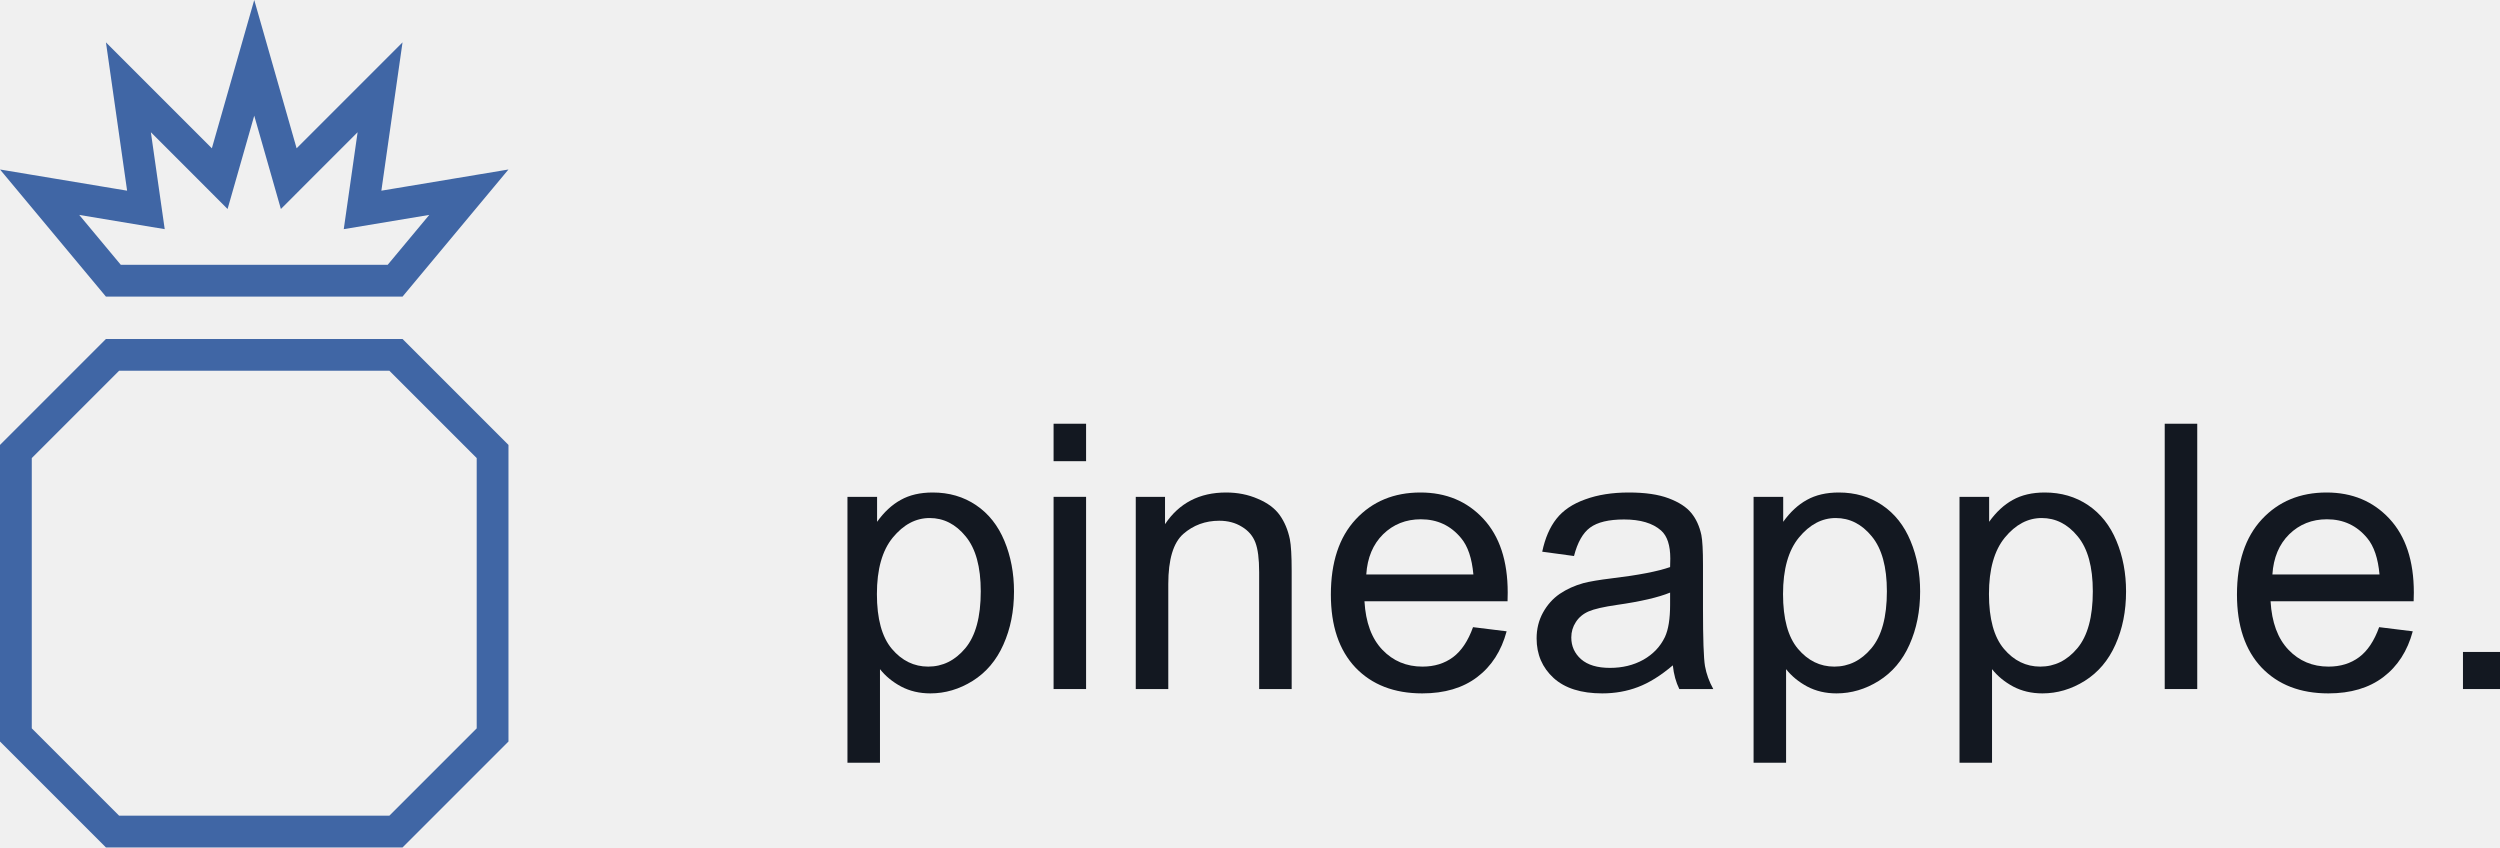
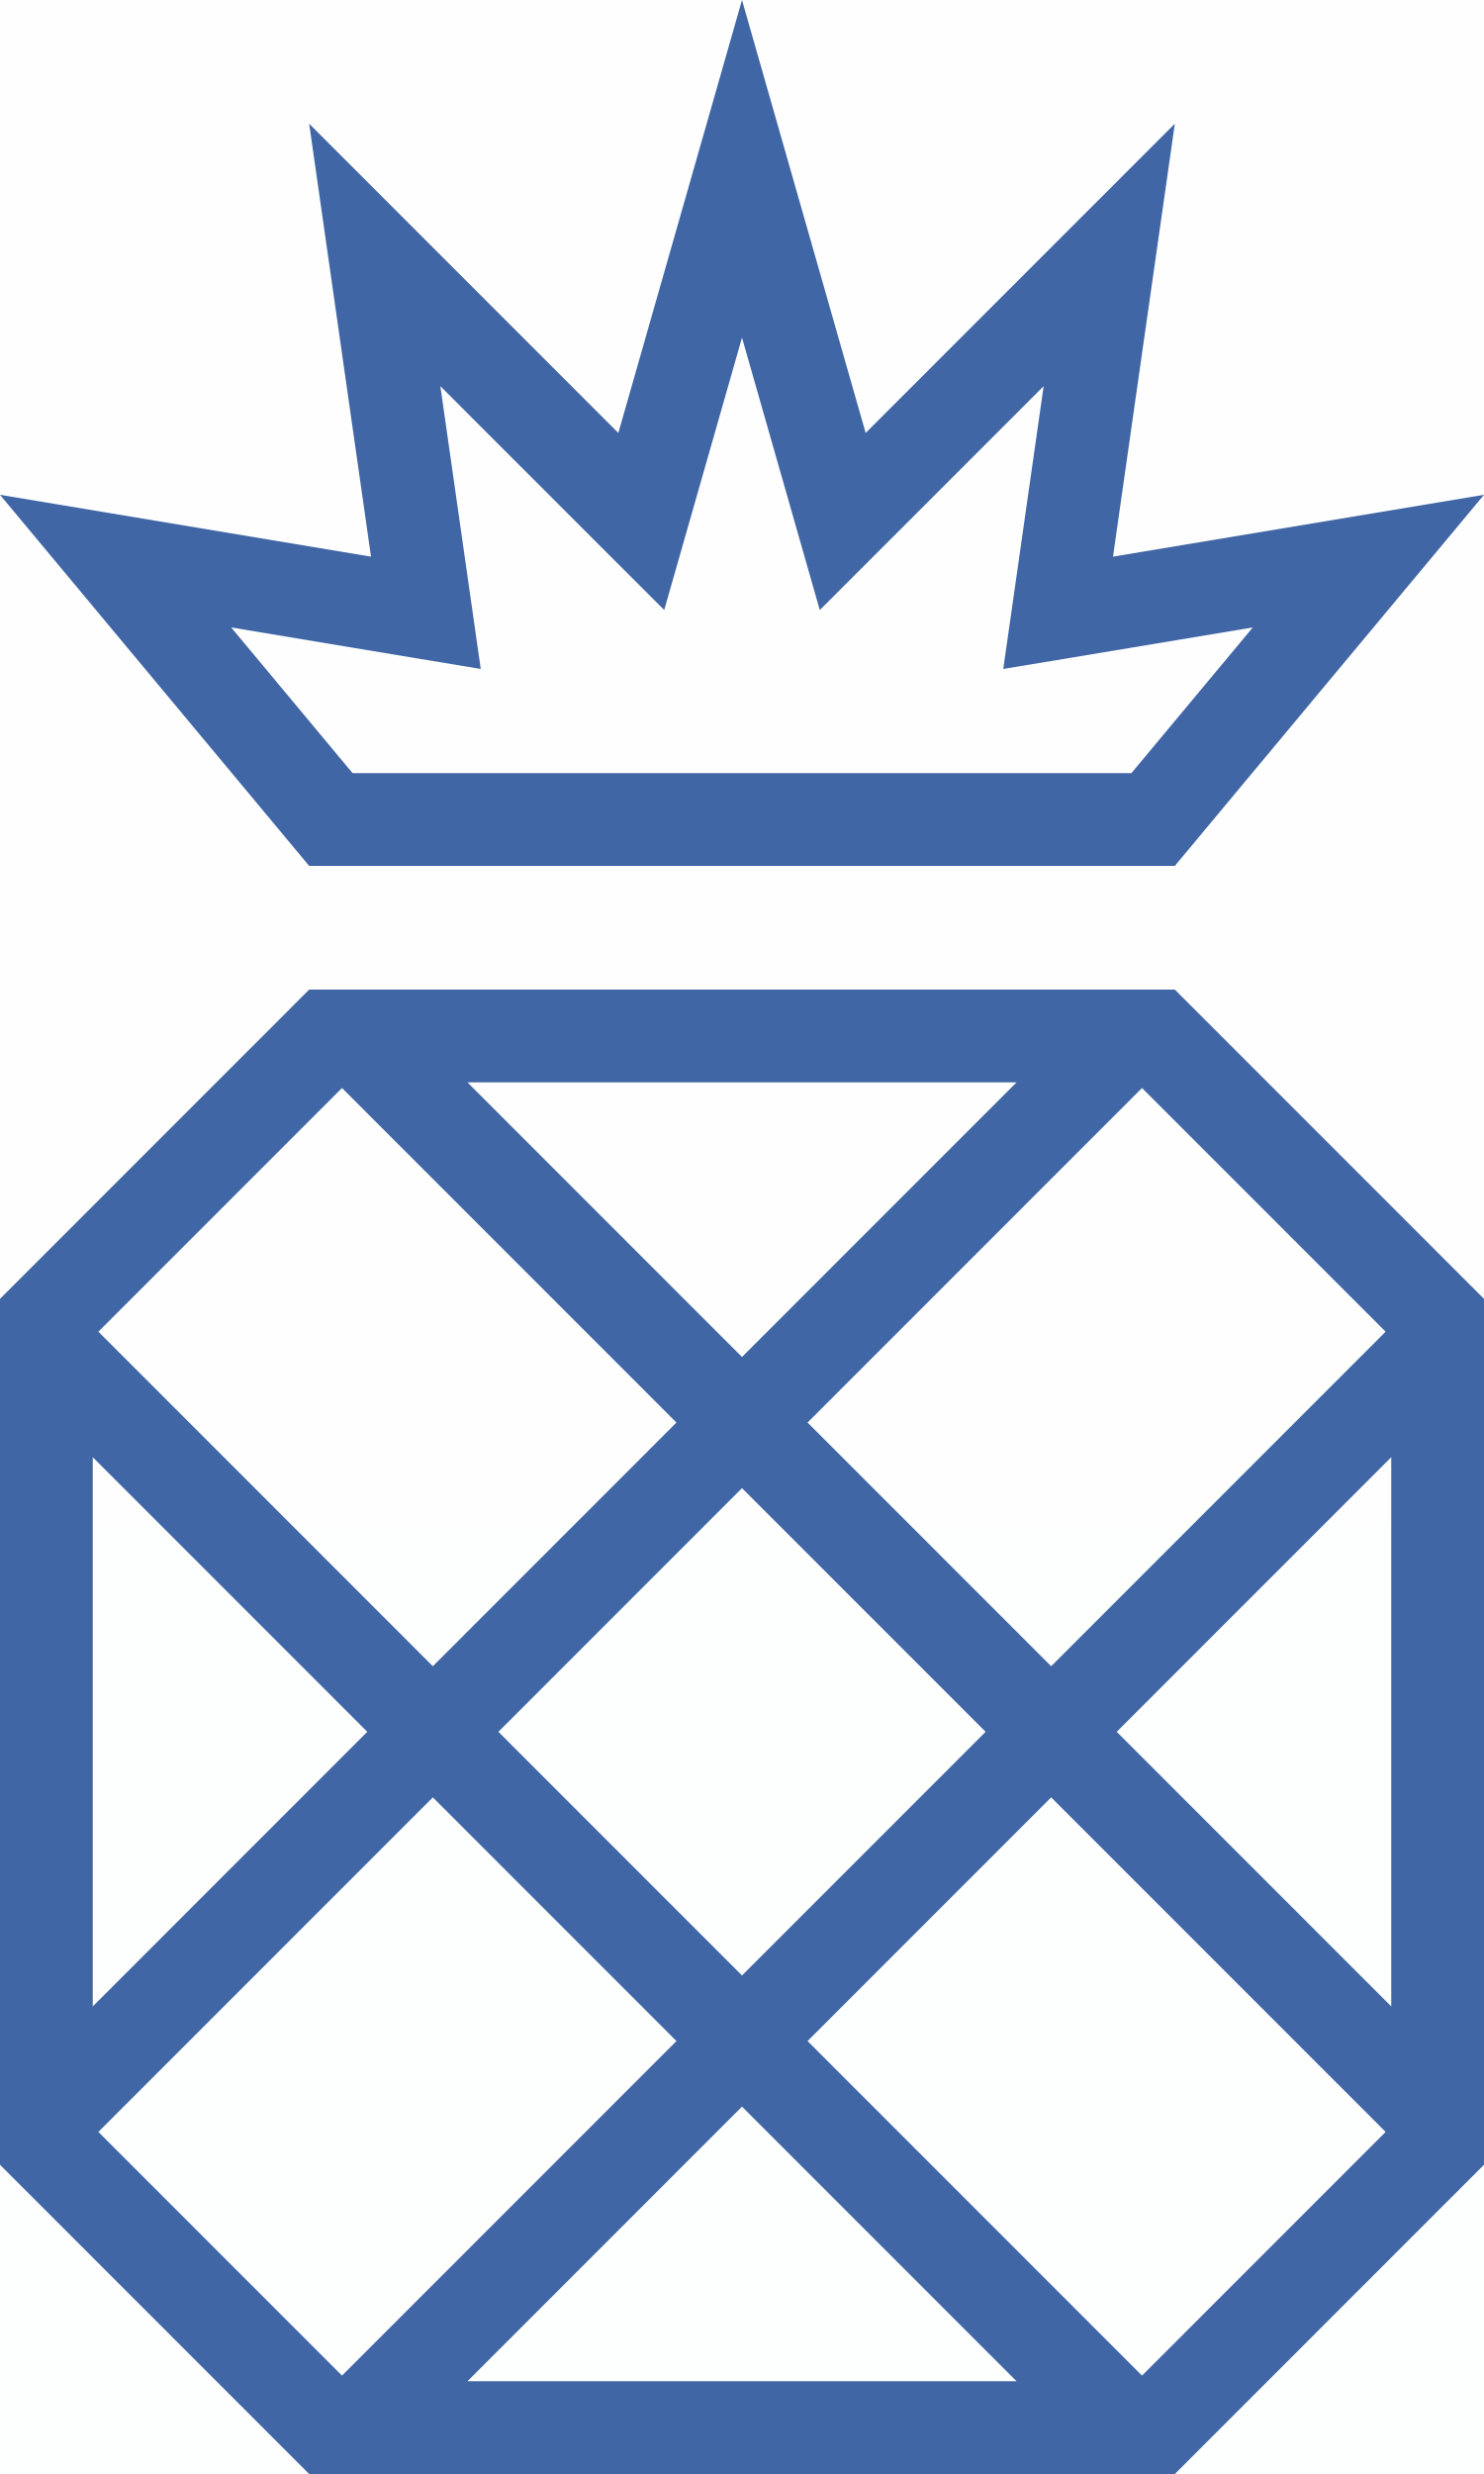
- <svg xmlns="http://www.w3.org/2000/svg" width="118" height="40" viewBox="0 0 118 40" fill="none">
-   <path d="M40 36V23.451H41.398V24.63C41.728 24.169 42.1 23.824 42.515 23.596C42.93 23.363 43.433 23.246 44.025 23.246C44.798 23.246 45.48 23.445 46.071 23.844C46.662 24.243 47.108 24.806 47.41 25.535C47.711 26.259 47.861 27.053 47.861 27.919C47.861 28.847 47.694 29.684 47.358 30.43C47.029 31.171 46.545 31.74 45.909 32.139C45.278 32.532 44.613 32.728 43.914 32.728C43.402 32.728 42.942 32.62 42.532 32.404C42.129 32.187 41.796 31.914 41.535 31.584V36H40ZM41.39 28.038C41.39 29.206 41.626 30.069 42.097 30.627C42.569 31.185 43.141 31.464 43.811 31.464C44.493 31.464 45.076 31.176 45.559 30.601C46.048 30.02 46.292 29.123 46.292 27.91C46.292 26.754 46.054 25.889 45.576 25.313C45.105 24.738 44.539 24.451 43.88 24.451C43.226 24.451 42.646 24.758 42.14 25.373C41.64 25.983 41.39 26.871 41.39 28.038Z" fill="#131821" />
-   <path d="M49.729 21.768V20H51.263V21.768H49.729ZM49.729 32.523V23.451H51.263V32.523H49.729Z" fill="#131821" />
-   <path d="M53.608 32.523V23.451H54.989V24.741C55.655 23.744 56.615 23.246 57.871 23.246C58.417 23.246 58.917 23.346 59.372 23.545C59.833 23.739 60.176 23.995 60.404 24.314C60.631 24.633 60.79 25.012 60.881 25.45C60.938 25.735 60.967 26.233 60.967 26.945V32.523H59.432V27.005C59.432 26.378 59.372 25.911 59.253 25.604C59.133 25.291 58.92 25.043 58.613 24.861C58.312 24.673 57.957 24.579 57.547 24.579C56.894 24.579 56.328 24.787 55.851 25.202C55.379 25.618 55.143 26.407 55.143 27.569V32.523H53.608Z" fill="#131821" />
-   <path d="M69.527 29.602L71.113 29.798C70.863 30.727 70.4 31.447 69.723 31.959C69.047 32.472 68.183 32.728 67.131 32.728C65.807 32.728 64.755 32.321 63.976 31.507C63.203 30.687 62.817 29.539 62.817 28.064C62.817 26.538 63.209 25.353 63.993 24.51C64.778 23.668 65.795 23.246 67.046 23.246C68.257 23.246 69.246 23.659 70.013 24.485C70.781 25.311 71.164 26.472 71.164 27.97C71.164 28.061 71.161 28.198 71.156 28.38H64.403C64.46 29.377 64.741 30.14 65.247 30.669C65.753 31.199 66.384 31.464 67.14 31.464C67.702 31.464 68.183 31.316 68.581 31.02C68.979 30.724 69.294 30.251 69.527 29.602ZM64.488 27.116H69.544C69.476 26.353 69.283 25.78 68.964 25.399C68.475 24.806 67.842 24.51 67.063 24.51C66.358 24.51 65.764 24.747 65.281 25.219C64.803 25.692 64.539 26.324 64.488 27.116Z" fill="#131821" />
-   <path d="M78.957 31.404C78.389 31.888 77.84 32.23 77.312 32.429C76.789 32.629 76.226 32.728 75.624 32.728C74.629 32.728 73.864 32.486 73.33 32.002C72.796 31.512 72.528 30.889 72.528 30.131C72.528 29.687 72.628 29.283 72.827 28.918C73.031 28.548 73.296 28.252 73.62 28.03C73.95 27.808 74.319 27.64 74.728 27.526C75.029 27.446 75.484 27.369 76.093 27.295C77.332 27.147 78.244 26.971 78.829 26.766C78.835 26.555 78.838 26.421 78.838 26.364C78.838 25.738 78.693 25.296 78.403 25.04C78.011 24.693 77.428 24.519 76.655 24.519C75.933 24.519 75.399 24.647 75.052 24.903C74.711 25.154 74.458 25.601 74.293 26.244L72.793 26.04C72.929 25.396 73.154 24.878 73.466 24.485C73.779 24.086 74.231 23.782 74.822 23.571C75.413 23.354 76.098 23.246 76.877 23.246C77.65 23.246 78.278 23.337 78.761 23.52C79.244 23.702 79.6 23.932 79.827 24.211C80.054 24.485 80.214 24.832 80.305 25.254C80.356 25.516 80.381 25.988 80.381 26.672V28.722C80.381 30.151 80.412 31.057 80.475 31.438C80.543 31.814 80.674 32.176 80.867 32.523H79.264C79.105 32.204 79.003 31.831 78.957 31.404ZM78.829 27.97C78.272 28.198 77.437 28.392 76.323 28.551C75.692 28.642 75.246 28.745 74.984 28.858C74.723 28.972 74.521 29.14 74.379 29.363C74.237 29.579 74.165 29.821 74.165 30.089C74.165 30.499 74.319 30.84 74.626 31.114C74.939 31.387 75.393 31.524 75.99 31.524C76.581 31.524 77.107 31.396 77.568 31.139C78.028 30.877 78.366 30.521 78.582 30.072C78.747 29.724 78.829 29.212 78.829 28.534V27.97Z" fill="#131821" />
-   <path d="M82.769 36V23.451H84.167V24.63C84.497 24.169 84.869 23.824 85.284 23.596C85.699 23.363 86.202 23.246 86.793 23.246C87.566 23.246 88.248 23.445 88.84 23.844C89.431 24.243 89.877 24.806 90.178 25.535C90.48 26.259 90.63 27.053 90.63 27.919C90.63 28.847 90.462 29.684 90.127 30.43C89.797 31.171 89.314 31.74 88.677 32.139C88.047 32.532 87.382 32.728 86.682 32.728C86.171 32.728 85.71 32.62 85.301 32.404C84.897 32.187 84.565 31.914 84.303 31.584V36H82.769ZM84.159 28.038C84.159 29.206 84.394 30.069 84.866 30.627C85.338 31.185 85.909 31.464 86.58 31.464C87.262 31.464 87.845 31.176 88.328 30.601C88.817 30.02 89.061 29.123 89.061 27.91C89.061 26.754 88.823 25.889 88.345 25.313C87.873 24.738 87.308 24.451 86.648 24.451C85.995 24.451 85.415 24.758 84.909 25.373C84.409 25.983 84.159 26.871 84.159 28.038Z" fill="#131821" />
-   <path d="M92.489 36V23.451H93.887V24.63C94.217 24.169 94.589 23.824 95.004 23.596C95.419 23.363 95.922 23.246 96.513 23.246C97.286 23.246 97.969 23.445 98.56 23.844C99.151 24.243 99.597 24.806 99.898 25.535C100.2 26.259 100.35 27.053 100.35 27.919C100.35 28.847 100.183 29.684 99.847 30.43C99.517 31.171 99.034 31.74 98.398 32.139C97.767 32.532 97.102 32.728 96.403 32.728C95.891 32.728 95.43 32.62 95.021 32.404C94.618 32.187 94.285 31.914 94.024 31.584V36H92.489ZM93.879 28.038C93.879 29.206 94.115 30.069 94.586 30.627C95.058 31.185 95.629 31.464 96.3 31.464C96.982 31.464 97.565 31.176 98.048 30.601C98.537 30.02 98.781 29.123 98.781 27.91C98.781 26.754 98.543 25.889 98.065 25.313C97.593 24.738 97.028 24.451 96.368 24.451C95.715 24.451 95.135 24.758 94.629 25.373C94.129 25.983 93.879 26.871 93.879 28.038Z" fill="#131821" />
-   <path d="M102.175 32.523V20H103.71V32.523H102.175Z" fill="#131821" />
-   <path d="M112.296 29.602L113.882 29.798C113.632 30.727 113.168 31.447 112.492 31.959C111.815 32.472 110.951 32.728 109.9 32.728C108.575 32.728 107.524 32.321 106.745 31.507C105.972 30.687 105.585 29.539 105.585 28.064C105.585 26.538 105.978 25.353 106.762 24.51C107.547 23.668 108.564 23.246 109.815 23.246C111.025 23.246 112.014 23.659 112.782 24.485C113.549 25.311 113.933 26.472 113.933 27.97C113.933 28.061 113.93 28.198 113.924 28.38H107.171C107.228 29.377 107.51 30.14 108.016 30.669C108.521 31.199 109.152 31.464 109.908 31.464C110.471 31.464 110.951 31.316 111.349 31.02C111.747 30.724 112.063 30.251 112.296 29.602ZM107.257 27.116H112.313C112.245 26.353 112.051 25.78 111.733 25.399C111.244 24.806 110.61 24.51 109.832 24.51C109.127 24.51 108.533 24.747 108.05 25.219C107.572 25.692 107.308 26.324 107.257 27.116Z" fill="#131821" />
-   <path d="M116.252 32.523V30.772H118V32.523H116.252Z" fill="#131821" />
-   <path d="M5.351 13.25L1.87 9.072L5.877 9.74L6.887 9.908L6.742 8.894L6.061 4.121L9.47 7.53L10.371 8.432L10.721 7.206L12 2.73L13.279 7.206L13.629 8.432L14.53 7.53L17.939 4.121L17.258 8.894L17.113 9.908L18.123 9.74L22.13 9.072L18.649 13.25H5.351ZM23.25 34.689L18.689 39.25H5.311L0.75 34.689V21.311L5.311 16.75H18.689L23.25 21.311V34.689Z" stroke="#4066A5" stroke-width="1.5" />
+ <svg xmlns="http://www.w3.org/2000/svg" width="24" height="40" viewBox="0 0 24 40" fill="none">
+   <rect width="24" height="40" fill="#E5E5E5" />
+   <path d="M-200 -198C-200 -199.105 -199.105 -200 -198 -200H3327C3328.1 -200 3329 -199.105 3329 -198V1192C3329 1193.1 3328.1 1194 3327 1194H-198C-199.105 1194 -200 1193.1 -200 1192V-198Z" fill="#B8BABC" />
+   <g clip-path="url(#clip0_74090_475)">
+     <rect width="1920" height="1080" transform="translate(-100 -100)" fill="white" />
+     <rect x="-100" y="-100" width="680" height="1080" fill="url(#paint0_linear_74090_475)" />
+     <mask id="path-4-inside-1_74090_475" fill="white">
+       <path d="M19 40H5L0 35V21L5 16H19L24 21V35L19 40Z" />
+       <path d="M19 14H5L0 8L6 9L5 2L10 7L12 0L14 7L19 2L18 9L24 8L19 14Z" />
+     </mask>
+     <path d="M-0.03 22.03L6.47 28.53L7.53 27.47L1.03 20.97L-0.03 22.03ZM6.47 28.53L11.47 33.53L12.53 32.47L7.53 27.47L6.47 28.53ZM11.47 33.53L17.97 40.03L19.03 38.97L12.53 32.47L11.47 33.53ZM4.97 17.03L11.47 23.53L12.53 22.47L6.03 15.97L4.97 17.03ZM11.47 23.53L16.47 28.53L17.53 27.47L12.53 22.47L11.47 23.53ZM16.47 28.53L22.97 35.03L24.03 33.97L17.53 27.47L16.47 28.53ZM17.97 15.97L11.47 22.47L12.53 23.53L19.03 17.03L17.97 15.97ZM11.47 22.47L6.47 27.47L7.53 28.53L12.53 23.53L11.47 22.47ZM6.47 27.47L-0.03 33.97L1.03 35.03L7.53 28.53L6.47 27.47ZM22.97 20.97L16.47 27.47L17.53 28.53L24.03 22.03L22.97 20.97ZM16.47 27.47L11.47 32.47L12.53 33.53L17.53 28.53L16.47 27.47ZM11.47 32.47L4.97 38.97L6.03 40.03L12.53 33.53L11.47 32.47ZM5 40L3.939 41.061L4.379 41.5H5V40ZM19 40V41.5H19.621L20.061 41.061L19 40ZM24 35L25.061 36.061L25.5 35.621V35H24ZM24 21H25.5V20.379L25.061 19.939L24 21ZM19 16L20.061 14.939L19.621 14.5H19V16ZM5 16V14.5H4.379L3.939 14.939L5 16ZM0 21L-1.061 19.939L-1.5 20.379V21H0ZM0 35H-1.5V35.621L-1.061 36.061L0 35ZM5 14L3.848 14.96L4.297 15.5H5V14ZM19 14V15.5H19.703L20.152 14.96L19 14ZM24 8L25.152 8.96L27.739 5.856L23.753 6.52L24 8ZM18 9L16.515 8.788L16.225 10.816L18.247 10.48L18 9ZM19 2L20.485 2.212L21.121 -2.243L17.939 0.939L19 2ZM14 7L12.558 7.412L13.258 9.863L15.061 8.061L14 7ZM12 0L13.442 -0.412L12 -5.46L10.558 -0.412L12 0ZM10 7L8.939 8.061L10.742 9.863L11.442 7.412L10 7ZM5 2L6.061 0.939L2.879 -2.243L3.515 2.212L5 2ZM6 9L5.753 10.48L7.775 10.816L7.485 8.788L6 9ZM0 8L0.247 6.52L-3.739 5.856L-1.152 8.96L0 8ZM5 41.5H19V38.5H5V41.5ZM20.061 41.061L25.061 36.061L22.939 33.939L17.939 38.939L20.061 41.061ZM25.5 35V21H22.5V35H25.5ZM25.061 19.939L20.061 14.939L17.939 17.061L22.939 22.061L25.061 19.939ZM19 14.5H5V17.5H19V14.5ZM3.939 14.939L-1.061 19.939L1.061 22.061L6.061 17.061L3.939 14.939ZM-1.5 21V35H1.5V21H-1.5ZM-1.061 36.061L3.939 41.061L6.061 38.939L1.061 33.939L-1.061 36.061ZM5 15.5H19V12.5H5V15.5ZM20.152 14.96L25.152 8.96L22.848 7.04L17.848 13.04L20.152 14.96ZM23.753 6.52L17.753 7.52L18.247 10.48L24.247 9.48L23.753 6.52ZM19.485 9.212L20.485 2.212L17.515 1.788L16.515 8.788L19.485 9.212ZM17.939 0.939L12.939 5.939L15.061 8.061L20.061 3.061L17.939 0.939ZM15.442 6.588L13.442 -0.412L10.558 0.412L12.558 7.412L15.442 6.588ZM10.558 -0.412L8.558 6.588L11.442 7.412L13.442 0.412L10.558 -0.412ZM11.061 5.939L6.061 0.939L3.939 3.061L8.939 8.061L11.061 5.939ZM3.515 2.212L4.515 9.212L7.485 8.788L6.485 1.788L3.515 2.212ZM6.247 7.52L0.247 6.52L-0.247 9.48L5.753 10.48L6.247 7.52ZM-1.152 8.96L3.848 14.96L6.152 13.04L1.152 7.04L-1.152 8.96Z" fill="#4066A5" mask="url(#path-4-inside-1_74090_475)" />
+   </g>
+   <path d="M-198 -199H3327V-201H-198V-199ZM3328 -198V1192H3330V-198H3328ZM3327 1193H-198V1195H3327V1193ZM-199 1192V-198H-201V1192H-199ZM-198 1193C-198.552 1193 -199 1192.55 -199 1192H-201C-201 1193.66 -199.657 1195 -198 1195V1193ZM3328 1192C3328 1192.55 3327.55 1193 3327 1193V1195C3328.66 1195 3330 1193.66 3330 1192H3328ZM3327 -199C3327.55 -199 3328 -198.552 3328 -198H3330C3330 -199.657 3328.66 -201 3327 -201V-199ZM-198 -201C-199.657 -201 -201 -199.657 -201 -198H-199C-199 -198.552 -198.552 -199 -198 -199V-201Z" fill="white" fill-opacity="0.1" />
+   <defs>
+     <linearGradient id="paint0_linear_74090_475" x1="240" y1="-100" x2="240" y2="980" gradientUnits="userSpaceOnUse">
+       <stop stop-color="white" />
+       <stop offset="1" stop-color="#F2F5FA" />
+     </linearGradient>
+     <clipPath id="clip0_74090_475">
+       <rect width="1920" height="1080" fill="white" transform="translate(-100 -100)" />
+     </clipPath>
+   </defs>
</svg>
